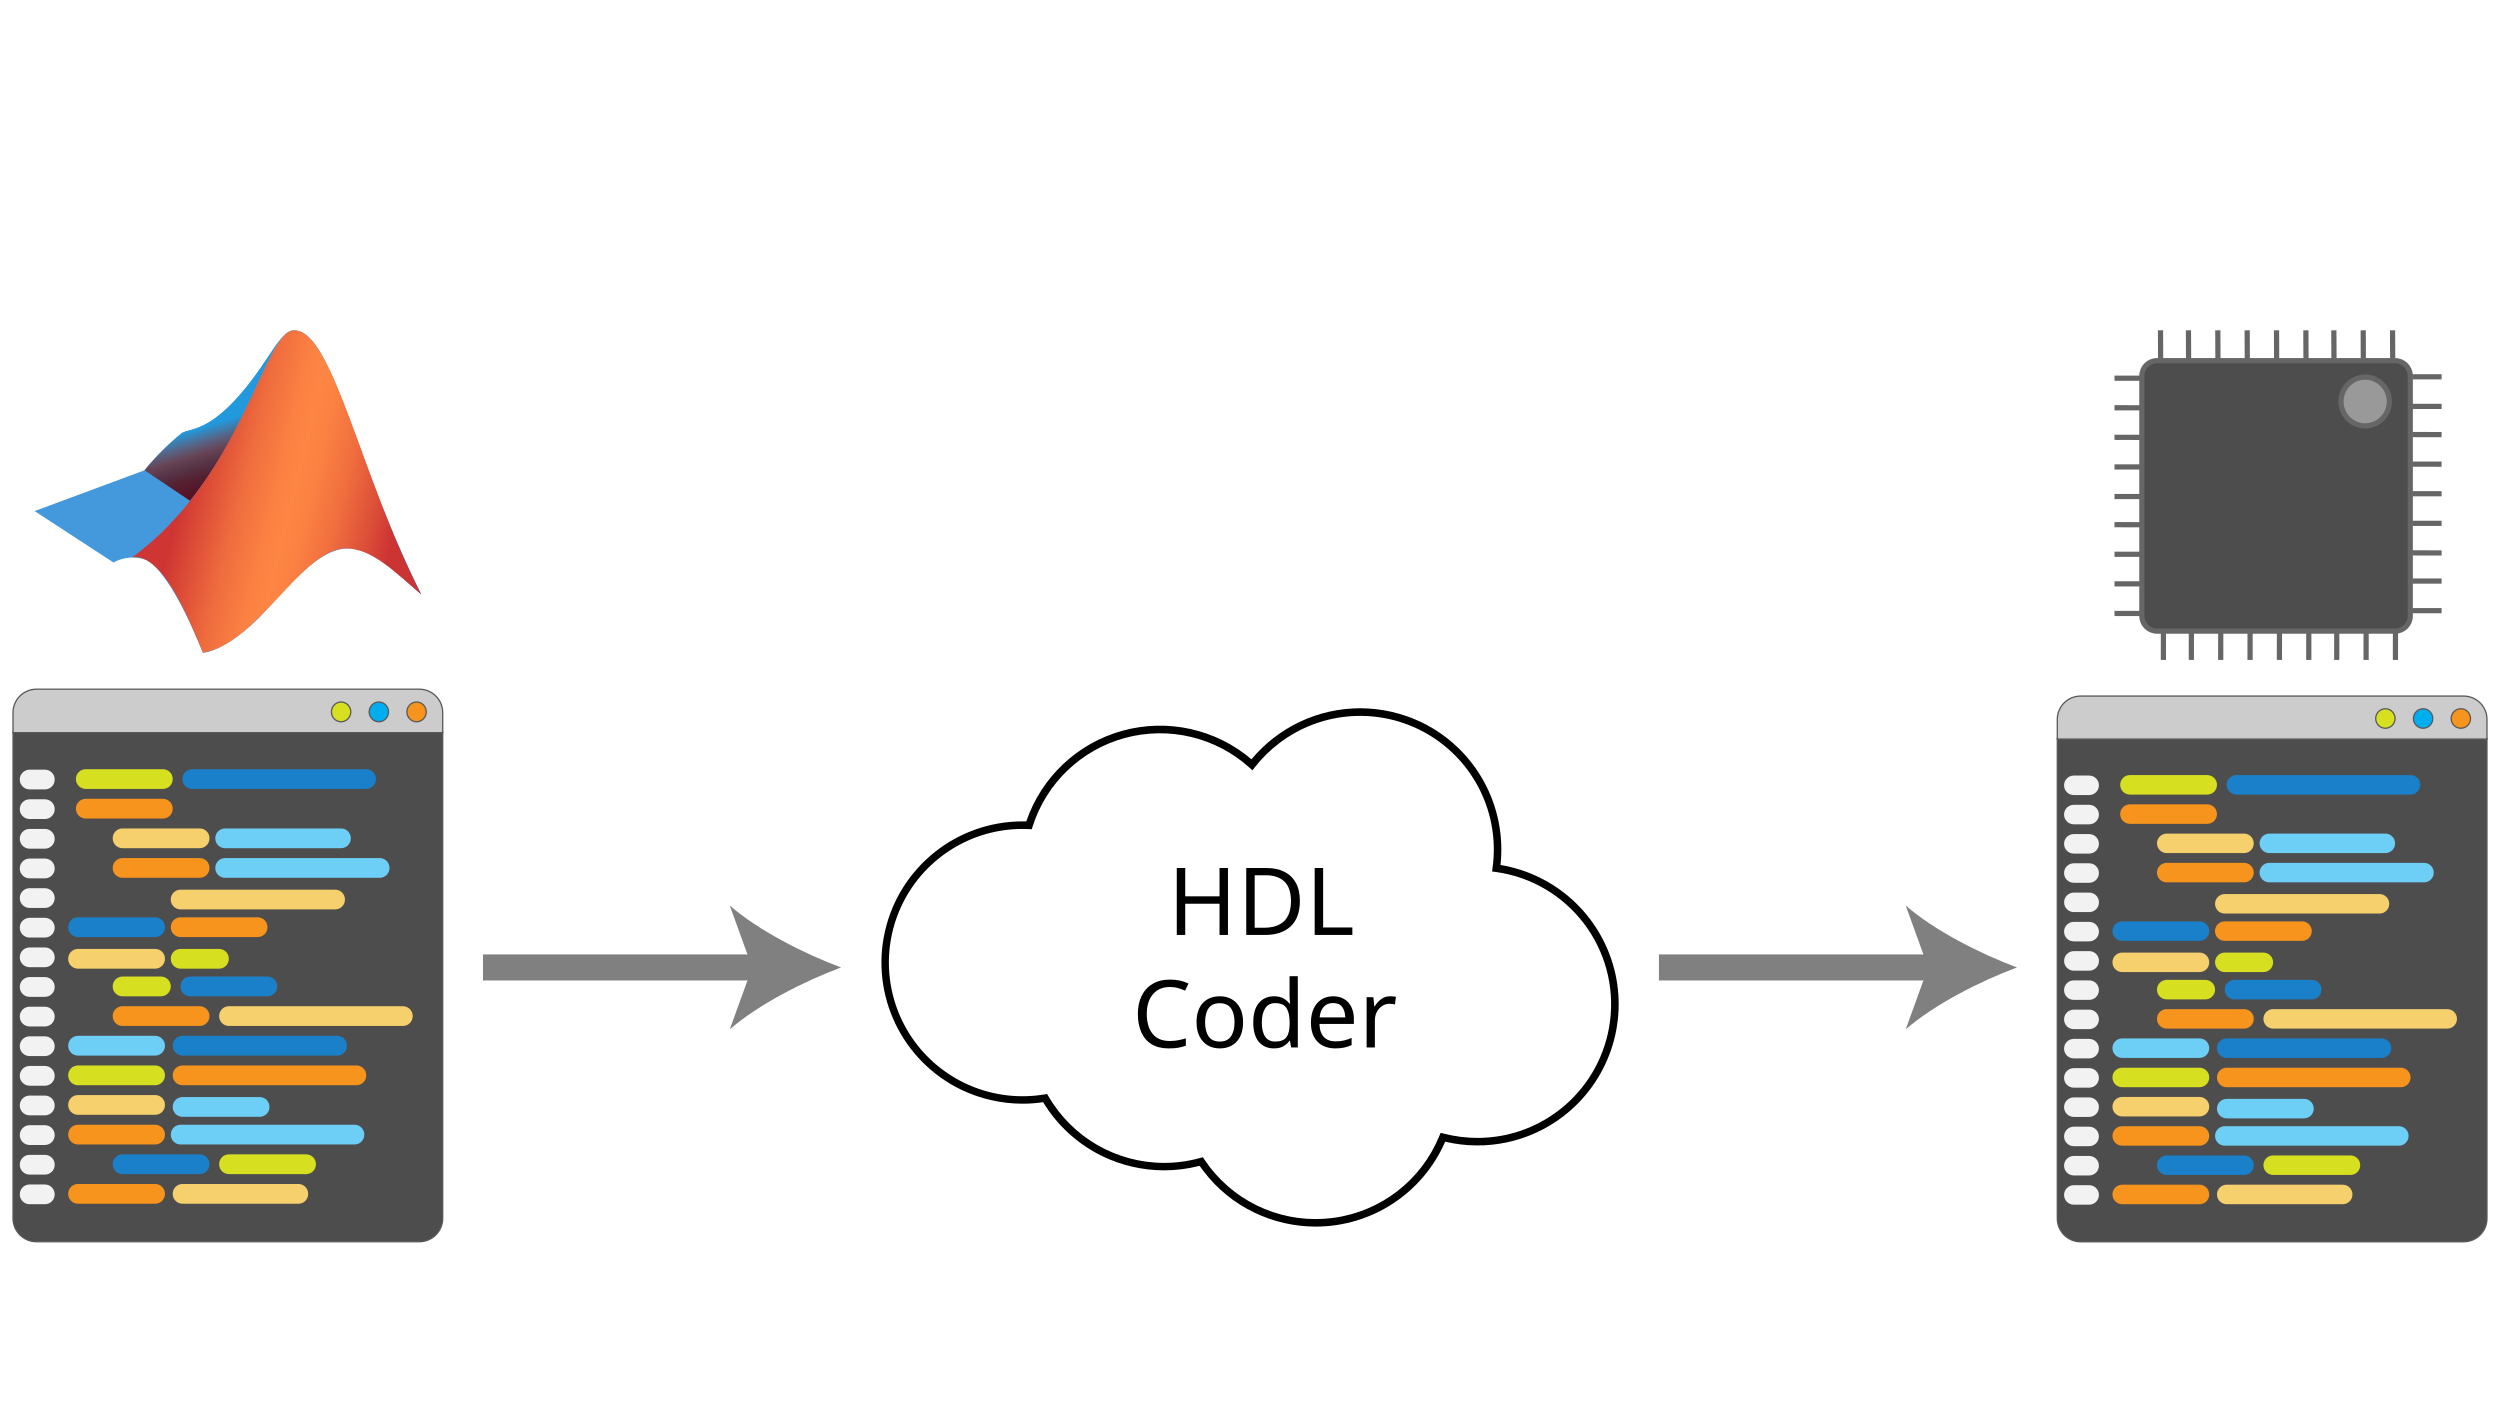
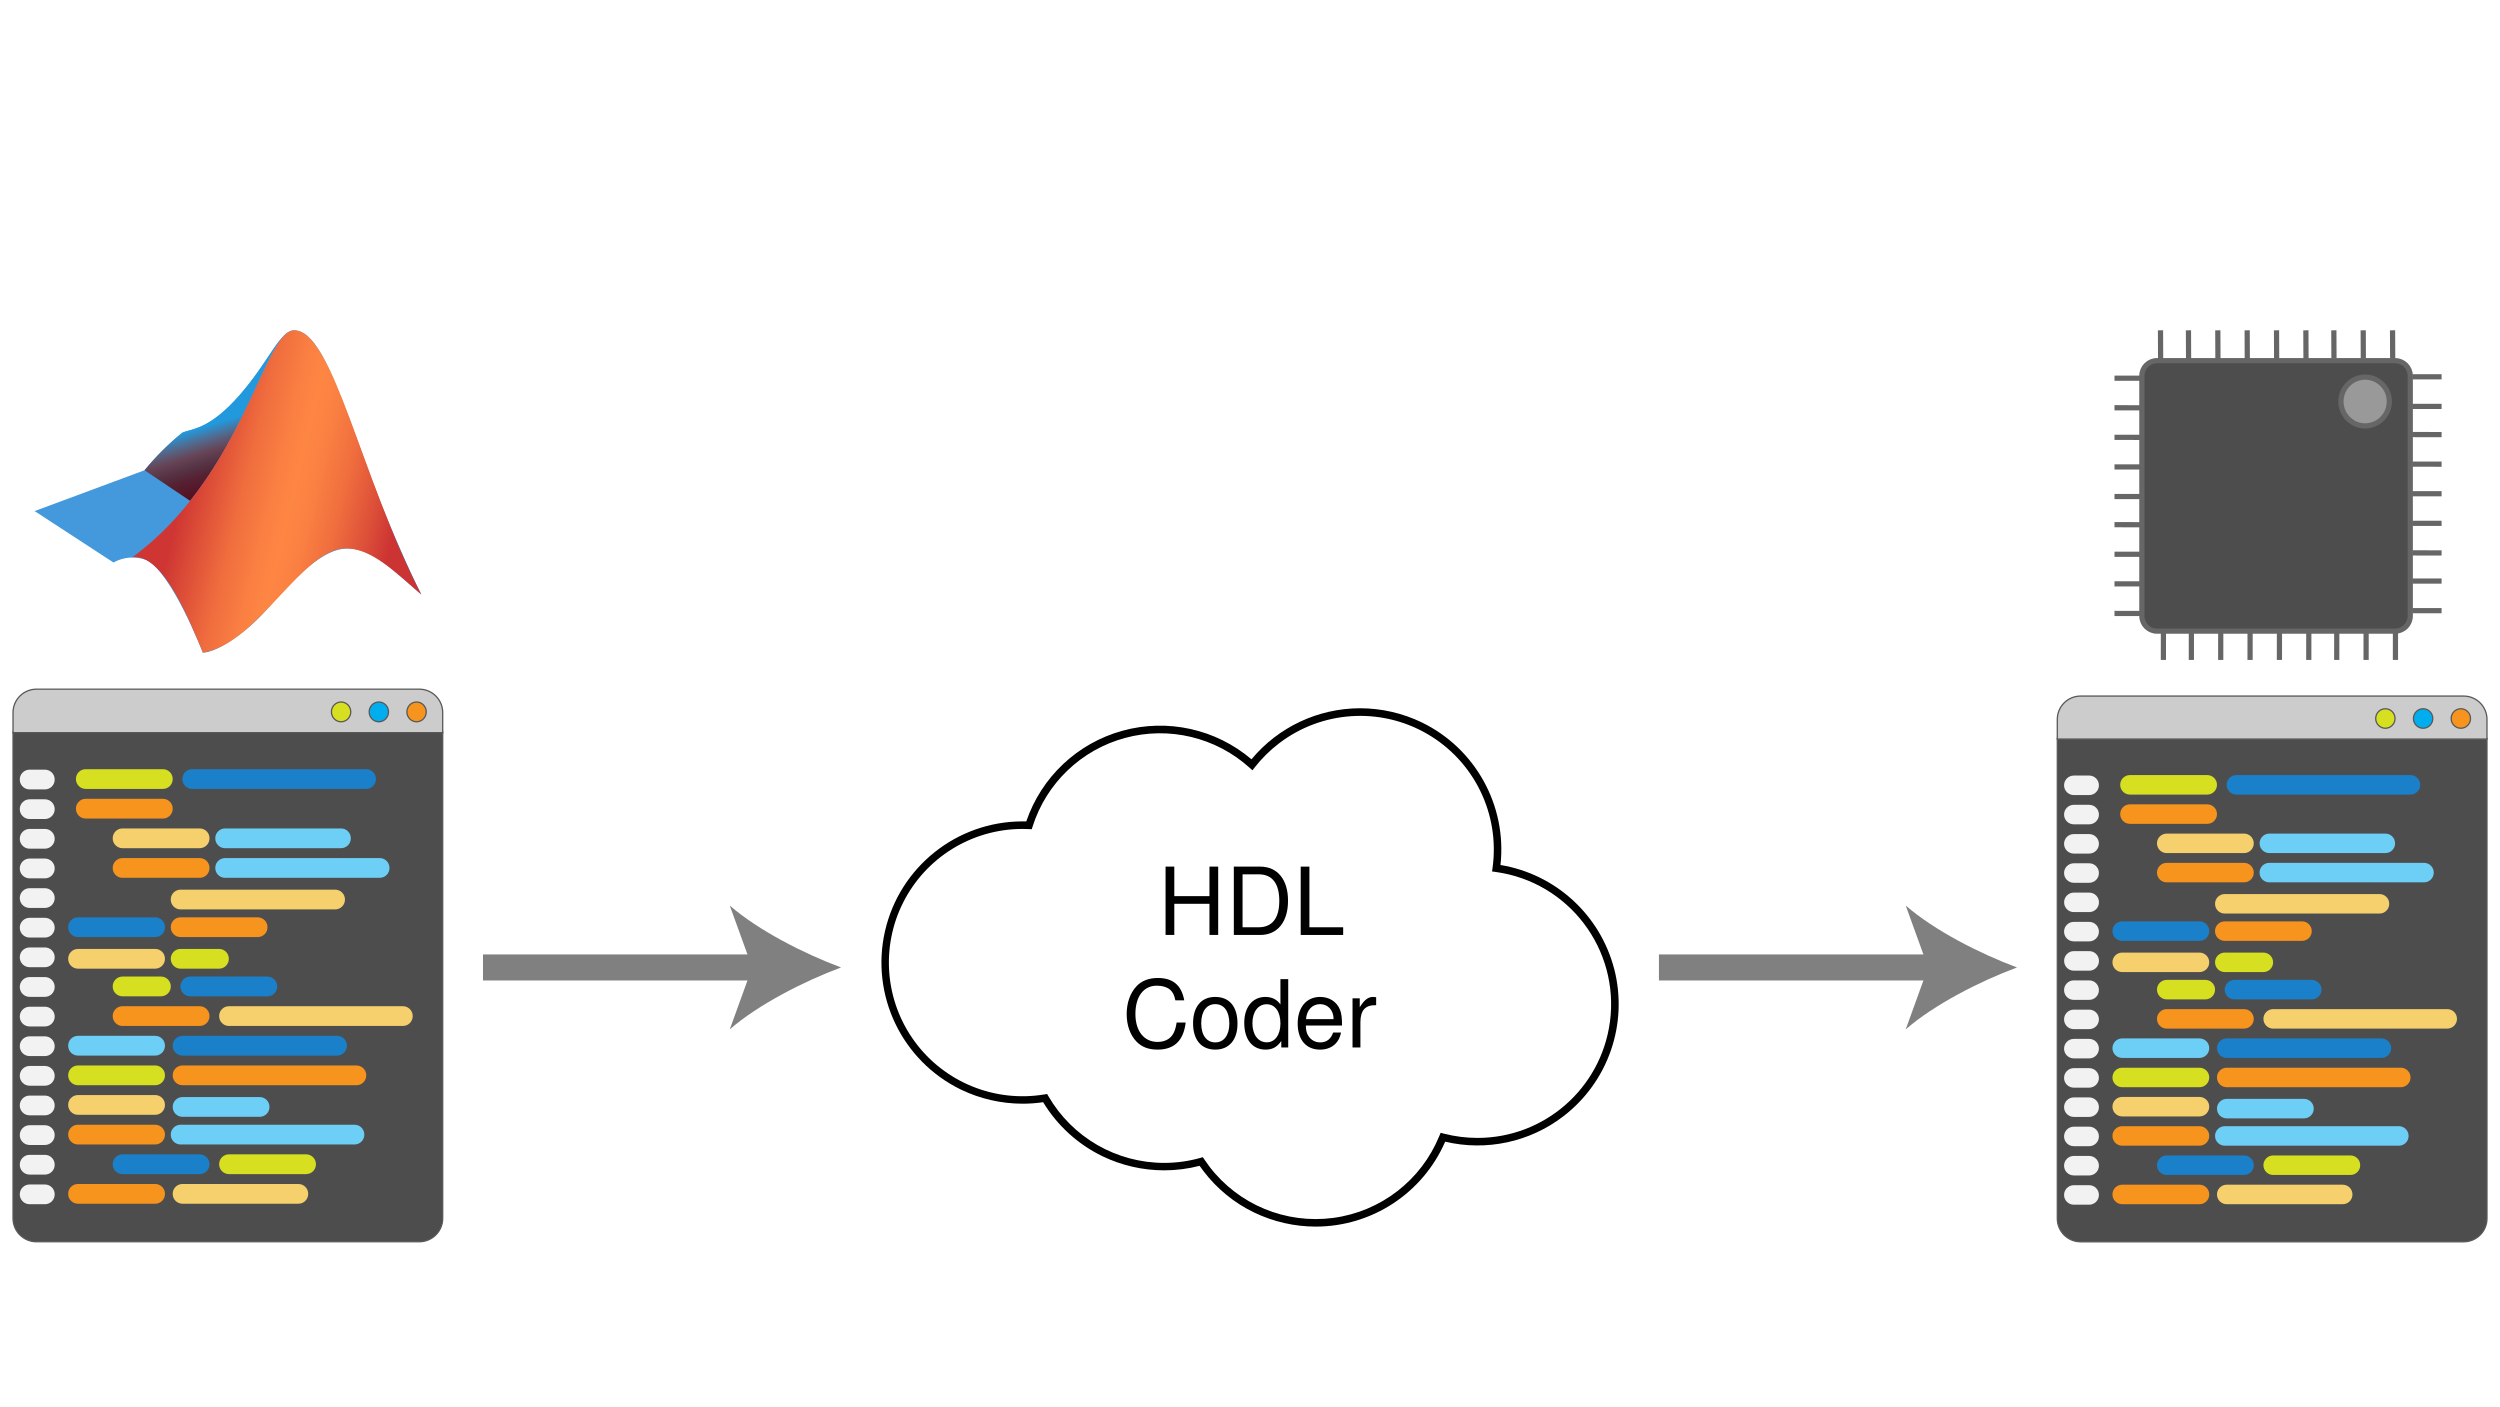
<svg xmlns="http://www.w3.org/2000/svg" id="Layer_1" data-name="Layer 1" viewBox="0 0 1920 1080">
  <defs>
    <linearGradient id="linear-gradient" x1="181.75" y1="1418.93" x2="164.6" y2="1363.55" gradientTransform="translate(0 -1048)" gradientUnits="userSpaceOnUse">
      <stop offset="0" stop-color="#512" />
      <stop offset="0.23" stop-color="#523" />
      <stop offset="0.36" stop-color="#534" />
      <stop offset="0.51" stop-color="#645" />
      <stop offset="0.66" stop-color="#568" />
      <stop offset="0.84" stop-color="#29d" />
    </linearGradient>
    <linearGradient id="linear-gradient-2" x1="318.88" y1="673.32" x2="128.42" y2="720.09" gradientTransform="matrix(1, 0, 0, -1, 0, 1082)" gradientUnits="userSpaceOnUse">
      <stop offset="0.08" stop-color="#c33" />
      <stop offset="0.19" stop-color="#de5239" />
      <stop offset="0.31" stop-color="#f06e3e" />
      <stop offset="0.42" stop-color="#fa8042" />
      <stop offset="0.5" stop-color="#fe8643" />
      <stop offset="0.58" stop-color="#fa7f42" />
      <stop offset="0.7" stop-color="#ef6c3e" />
      <stop offset="0.83" stop-color="#dc4c37" />
      <stop offset="0.92" stop-color="#cf3633" />
    </linearGradient>
  </defs>
  <path d="M10,935.47a18,18,0,0,0,17.84,18.2H322.16A18,18,0,0,0,340,935.47V562.28H10Z" style="fill:#4d4d4d;stroke:#585858;stroke-miterlimit:10" />
  <path d="M322.16,529.29H27.84A18,18,0,0,0,10,547.49v15.17H340V547.49A18,18,0,0,0,322.16,529.29Z" style="fill:#ccc;stroke:#585858;stroke-miterlimit:10" />
  <ellipse cx="261.96" cy="546.73" rx="7.43" ry="7.59" style="fill:#d7df21;stroke:#585858;stroke-miterlimit:10" />
  <ellipse cx="319.93" cy="546.73" rx="7.43" ry="7.59" style="fill:#f7941e;stroke:#585858;stroke-miterlimit:10" />
  <ellipse cx="290.95" cy="546.73" rx="7.43" ry="7.59" style="fill:#00aeef;stroke:#585858;stroke-miterlimit:10" />
  <path d="M22.64,591.1H34.53A7.51,7.51,0,0,1,42,598.69h0a7.51,7.51,0,0,1-7.43,7.58H22.64a7.51,7.51,0,0,1-7.44-7.58h0A7.52,7.52,0,0,1,22.64,591.1Z" style="fill:#f2f2f2" />
  <path d="M22.64,613.86H34.53A7.51,7.51,0,0,1,42,621.44h0A7.51,7.51,0,0,1,34.53,629H22.64a7.52,7.52,0,0,1-7.44-7.59h0A7.51,7.51,0,0,1,22.64,613.86Z" style="fill:#f2f2f2" />
  <path d="M22.64,636.61H34.53A7.51,7.51,0,0,1,42,644.2h0a7.51,7.51,0,0,1-7.43,7.58H22.64a7.51,7.51,0,0,1-7.44-7.58h0A7.52,7.52,0,0,1,22.64,636.61Z" style="fill:#f2f2f2" />
  <path d="M22.64,659.37H34.53A7.51,7.51,0,0,1,42,667h0a7.51,7.51,0,0,1-7.43,7.58H22.64A7.51,7.51,0,0,1,15.2,667h0A7.52,7.52,0,0,1,22.64,659.37Z" style="fill:#f2f2f2" />
  <path d="M22.64,682.13H34.53A7.51,7.51,0,0,1,42,689.71h0a7.51,7.51,0,0,1-7.43,7.59H22.64a7.52,7.52,0,0,1-7.44-7.59h0A7.51,7.51,0,0,1,22.64,682.13Z" style="fill:#f2f2f2" />
  <path d="M22.64,704.88H34.53A7.51,7.51,0,0,1,42,712.47h0a7.51,7.51,0,0,1-7.43,7.58H22.64a7.51,7.51,0,0,1-7.44-7.58h0A7.52,7.52,0,0,1,22.64,704.88Z" style="fill:#f2f2f2" />
  <path d="M22.64,727.64H34.53A7.51,7.51,0,0,1,42,735.22h0a7.51,7.51,0,0,1-7.43,7.59H22.64a7.52,7.52,0,0,1-7.44-7.59h0A7.51,7.51,0,0,1,22.64,727.64Z" style="fill:#f2f2f2" />
  <path d="M22.64,750.39H34.53A7.51,7.51,0,0,1,42,758h0a7.51,7.51,0,0,1-7.43,7.58H22.64A7.51,7.51,0,0,1,15.2,758h0A7.52,7.52,0,0,1,22.64,750.39Z" style="fill:#f2f2f2" />
  <path d="M22.64,773.15H34.53A7.51,7.51,0,0,1,42,780.73h0a7.51,7.51,0,0,1-7.43,7.59H22.64a7.52,7.52,0,0,1-7.44-7.59h0A7.51,7.51,0,0,1,22.64,773.15Z" style="fill:#f2f2f2" />
  <path d="M22.64,795.9H34.53A7.51,7.51,0,0,1,42,803.49h0a7.51,7.51,0,0,1-7.43,7.58H22.64a7.51,7.51,0,0,1-7.44-7.58h0A7.52,7.52,0,0,1,22.64,795.9Z" style="fill:#f2f2f2" />
  <path d="M22.64,818.66H34.53A7.51,7.51,0,0,1,42,826.24h0a7.51,7.51,0,0,1-7.43,7.59H22.64a7.52,7.52,0,0,1-7.44-7.59h0A7.51,7.51,0,0,1,22.64,818.66Z" style="fill:#f2f2f2" />
  <path d="M22.64,841.41H34.53A7.51,7.51,0,0,1,42,849h0a7.51,7.51,0,0,1-7.43,7.58H22.64A7.51,7.51,0,0,1,15.2,849h0A7.52,7.52,0,0,1,22.64,841.41Z" style="fill:#f2f2f2" />
  <path d="M22.64,864.17H34.53A7.51,7.51,0,0,1,42,871.75h0a7.51,7.51,0,0,1-7.43,7.59H22.64a7.52,7.52,0,0,1-7.44-7.59h0A7.51,7.51,0,0,1,22.64,864.17Z" style="fill:#f2f2f2" />
  <path d="M22.64,886.92H34.53A7.51,7.51,0,0,1,42,894.51h0a7.51,7.51,0,0,1-7.43,7.58H22.64a7.51,7.51,0,0,1-7.44-7.58h0A7.52,7.52,0,0,1,22.64,886.92Z" style="fill:#f2f2f2" />
  <path d="M22.64,909.68H34.53A7.51,7.51,0,0,1,42,917.26h0a7.51,7.51,0,0,1-7.43,7.59H22.64a7.52,7.52,0,0,1-7.44-7.59h0A7.51,7.51,0,0,1,22.64,909.68Z" style="fill:#f2f2f2" />
  <path d="M65.74,590.72H125.2a7.52,7.52,0,0,1,7.44,7.59h0a7.51,7.51,0,0,1-7.44,7.58H65.74a7.51,7.51,0,0,1-7.43-7.58h0A7.51,7.51,0,0,1,65.74,590.72Z" style="fill:#d7df21" />
  <path d="M65.74,613.48H125.2a7.52,7.52,0,0,1,7.44,7.59h0a7.51,7.51,0,0,1-7.44,7.58H65.74a7.51,7.51,0,0,1-7.43-7.58h0A7.51,7.51,0,0,1,65.74,613.48Z" style="fill:#f7941e" />
  <path d="M94,636.24h59.46a7.51,7.51,0,0,1,7.43,7.58h0a7.51,7.51,0,0,1-7.43,7.59H94a7.52,7.52,0,0,1-7.44-7.59h0A7.51,7.51,0,0,1,94,636.24Z" style="fill:#f6d06c" />
  <path d="M94,659h59.46a7.51,7.51,0,0,1,7.43,7.59h0a7.51,7.51,0,0,1-7.43,7.58H94a7.51,7.51,0,0,1-7.44-7.58h0A7.52,7.52,0,0,1,94,659Z" style="fill:#f7941e" />
  <path d="M138.58,683.26H257.5a7.51,7.51,0,0,1,7.43,7.59h0a7.51,7.51,0,0,1-7.43,7.58H138.58a7.51,7.51,0,0,1-7.43-7.58h0A7.51,7.51,0,0,1,138.58,683.26Z" style="fill:#f6d06c" />
  <path d="M59.8,704.5h59.46a7.51,7.51,0,0,1,7.43,7.59h0a7.51,7.51,0,0,1-7.43,7.58H59.8a7.51,7.51,0,0,1-7.44-7.58h0A7.52,7.52,0,0,1,59.8,704.5Z" style="fill:#1a80c9" />
  <path d="M59.8,728.77h59.46a7.51,7.51,0,0,1,7.43,7.59h0a7.51,7.51,0,0,1-7.43,7.58H59.8a7.51,7.51,0,0,1-7.44-7.58h0A7.52,7.52,0,0,1,59.8,728.77Z" style="fill:#f6d06c" />
  <path d="M146,750h59.46a7.52,7.52,0,0,1,7.44,7.59h0a7.51,7.51,0,0,1-7.44,7.58H146a7.51,7.51,0,0,1-7.43-7.58h0A7.51,7.51,0,0,1,146,750Z" style="fill:#1a80c9" />
  <path d="M94,772.77h59.46a7.51,7.51,0,0,1,7.43,7.58h0a7.51,7.51,0,0,1-7.43,7.59H94a7.52,7.52,0,0,1-7.44-7.59h0A7.51,7.51,0,0,1,94,772.77Z" style="fill:#f7941e" />
  <path d="M59.8,795.52h59.46a7.51,7.51,0,0,1,7.43,7.59h0a7.51,7.51,0,0,1-7.43,7.58H59.8a7.51,7.51,0,0,1-7.44-7.58h0A7.52,7.52,0,0,1,59.8,795.52Z" style="fill:#6dcff6" />
  <path d="M59.8,818.28h59.46a7.51,7.51,0,0,1,7.43,7.58h0a7.51,7.51,0,0,1-7.43,7.59H59.8a7.52,7.52,0,0,1-7.44-7.59h0A7.51,7.51,0,0,1,59.8,818.28Z" style="fill:#d7df21" />
  <path d="M59.8,841h59.46a7.51,7.51,0,0,1,7.43,7.59h0a7.51,7.51,0,0,1-7.43,7.58H59.8a7.51,7.51,0,0,1-7.44-7.58h0A7.52,7.52,0,0,1,59.8,841Z" style="fill:#f6d06c" />
  <path d="M59.8,863.79h59.46a7.51,7.51,0,0,1,7.43,7.58h0a7.51,7.51,0,0,1-7.43,7.59H59.8a7.52,7.52,0,0,1-7.44-7.59h0A7.51,7.51,0,0,1,59.8,863.79Z" style="fill:#f7941e" />
  <path d="M94,886.54h59.46a7.51,7.51,0,0,1,7.43,7.59h0a7.51,7.51,0,0,1-7.43,7.58H94a7.51,7.51,0,0,1-7.44-7.58h0A7.52,7.52,0,0,1,94,886.54Z" style="fill:#1a80c9" />
  <path d="M59.8,909.3h59.46a7.51,7.51,0,0,1,7.43,7.58h0a7.51,7.51,0,0,1-7.43,7.59H59.8a7.52,7.52,0,0,1-7.44-7.59h0A7.51,7.51,0,0,1,59.8,909.3Z" style="fill:#f7941e" />
  <path d="M147.5,590.72H281.28a7.52,7.52,0,0,1,7.44,7.59h0a7.51,7.51,0,0,1-7.44,7.58H147.5a7.51,7.51,0,0,1-7.43-7.58h0A7.51,7.51,0,0,1,147.5,590.72Z" style="fill:#1a80c9" />
  <path d="M175.74,772.77H309.53a7.51,7.51,0,0,1,7.43,7.58h0a7.51,7.51,0,0,1-7.43,7.59H175.74a7.51,7.51,0,0,1-7.43-7.59h0A7.51,7.51,0,0,1,175.74,772.77Z" style="fill:#f6d06c" />
  <path d="M140.07,818.28H273.85a7.5,7.5,0,0,1,7.43,7.58h0a7.51,7.51,0,0,1-7.43,7.59H140.07a7.51,7.51,0,0,1-7.43-7.59h0A7.5,7.5,0,0,1,140.07,818.28Z" style="fill:#f7941e" />
  <path d="M140.07,909.3h89.19a7.51,7.51,0,0,1,7.43,7.58h0a7.51,7.51,0,0,1-7.43,7.59H140.07a7.51,7.51,0,0,1-7.43-7.59h0A7.51,7.51,0,0,1,140.07,909.3Z" style="fill:#f6d06c" />
  <path d="M94,750h29.73a7.51,7.51,0,0,1,7.43,7.59h0a7.51,7.51,0,0,1-7.43,7.58H94a7.51,7.51,0,0,1-7.44-7.58h0A7.52,7.52,0,0,1,94,750Z" style="fill:#d7df21" />
  <path d="M140.07,842.55h59.46a7.51,7.51,0,0,1,7.43,7.59h0a7.51,7.51,0,0,1-7.43,7.58H140.07a7.51,7.51,0,0,1-7.43-7.58h0A7.51,7.51,0,0,1,140.07,842.55Z" style="fill:#6dcff6" />
  <path d="M138.58,704.5H198a7.51,7.51,0,0,1,7.43,7.59h0a7.5,7.5,0,0,1-7.43,7.58H138.58a7.51,7.51,0,0,1-7.43-7.58h0A7.51,7.51,0,0,1,138.58,704.5Z" style="fill:#f7941e" />
  <path d="M172.77,659H291.69a7.51,7.51,0,0,1,7.43,7.59h0a7.51,7.51,0,0,1-7.43,7.58H172.77a7.51,7.51,0,0,1-7.43-7.58h0A7.51,7.51,0,0,1,172.77,659Z" style="fill:#6dcff6" />
  <path d="M172.77,636.24H262a7.51,7.51,0,0,1,7.43,7.58h0a7.51,7.51,0,0,1-7.43,7.59H172.77a7.51,7.51,0,0,1-7.43-7.59h0A7.51,7.51,0,0,1,172.77,636.24Z" style="fill:#6dcff6" />
  <path d="M138.58,728.77h29.73a7.51,7.51,0,0,1,7.43,7.59h0a7.5,7.5,0,0,1-7.43,7.58H138.58a7.51,7.51,0,0,1-7.43-7.58h0A7.51,7.51,0,0,1,138.58,728.77Z" style="fill:#d7df21" />
  <path d="M140.07,795.52H259a7.51,7.51,0,0,1,7.43,7.59h0a7.51,7.51,0,0,1-7.43,7.58H140.07a7.5,7.5,0,0,1-7.43-7.58h0A7.51,7.51,0,0,1,140.07,795.52Z" style="fill:#1a80c9" />
  <path d="M138.58,863.79H272.36a7.51,7.51,0,0,1,7.44,7.58h0a7.52,7.52,0,0,1-7.44,7.59H138.58a7.51,7.51,0,0,1-7.43-7.59h0A7.51,7.51,0,0,1,138.58,863.79Z" style="fill:#6dcff6" />
  <path d="M175.74,886.54H235.2a7.52,7.52,0,0,1,7.44,7.59h0a7.51,7.51,0,0,1-7.44,7.58H175.74a7.51,7.51,0,0,1-7.43-7.58h0A7.51,7.51,0,0,1,175.74,886.54Z" style="fill:#d7df21" />
  <path d="M26.47,392.54,111,361.16a209.69,209.69,0,0,1,28.86-28.75c7-3.41,20.16-1.56,44.24-29,23.35-26.8,30.77-49.7,41.7-49.7,17.29,0,30,34.3,49.33,86.25a1072.43,1072.43,0,0,0,48.38,116.64c-20.15-17.25-37.34-35.86-57-35.37-18.25.39-38.51,20.27-60.69,45.8-17.61,20.46-41,34.5-50.07,34.2,0,0-23.56-61.19-43.29-71.13A30.16,30.16,0,0,0,87.15,432L26.47,392.44Z" style="fill:#49d" />
  <path d="M215.32,260.69c-7.11,8.77-15.71,24.85-31.2,42.68C160,330.85,147,329,139.88,332.41A199.6,199.6,0,0,0,111,361.16l35,23.48c29.7-37.22,45.62-77.57,58-103.68A128.52,128.52,0,0,1,215.32,260.69Z" style="fill:url(#linear-gradient)" />
  <path d="M225.93,253.67C202.8,253.67,187,365.54,101.58,428c24-3.61,44.77,51.06,54.32,73.18,42.44-6.62,76.39-81.17,110.66-80,19.63.68,36.82,18.12,57,35.37C277.49,367.69,256,253.67,225.93,253.67Z" style="fill:url(#linear-gradient-2)" />
  <path d="M1239.69,744.13a108.57,108.57,0,0,0-87.32-79.82,108.51,108.51,0,0,0-60.51-109.54,109.43,109.43,0,0,0-47.34-10.83,108.63,108.63,0,0,0-83.39,39.2A108.46,108.46,0,0,0,788.2,630.82c-1,0-2,0-3,0a108.45,108.45,0,0,0-47.18,206,109.42,109.42,0,0,0,47.34,10.82,108.15,108.15,0,0,0,15.77-1.15A108.78,108.78,0,0,0,846.72,888a109.42,109.42,0,0,0,47.34,10.82h0a108.63,108.63,0,0,0,27.24-3.47c1,1.41,2,2.79,3,4.09a107.16,107.16,0,0,0,38.88,31.76,109.43,109.43,0,0,0,47.34,10.83,108.49,108.49,0,0,0,99.38-65.22,108.12,108.12,0,0,0,90.65-19.41,108.56,108.56,0,0,0,39.16-113.3Zm-3.28,40.73a102.64,102.64,0,0,1-101.65,89.06,103.55,103.55,0,0,1-25.87-3.29l-2.46-.64-1,2.35A102.63,102.63,0,0,1,928.89,896c-1.33-1.73-2.65-3.59-3.94-5.52l-1.17-1.76-2,.57a102.22,102.22,0,0,1-27.69,3.81h0a102.78,102.78,0,0,1-88.89-51.18l-1-1.73-2,.32a102.64,102.64,0,1,1-16.94-203.88c1.63,0,3.28,0,4.9.11l2.23.11.67-2.13a102.65,102.65,0,0,1,166.5-45.21l2.31,2.08,1.92-2.44a102.8,102.8,0,0,1,18.5-18.25,102.62,102.62,0,0,1,164,95.5l-.39,2.88,2.87.39a102.64,102.64,0,0,1,87.66,115.24Z" />
-   <text transform="translate(896.78 718.05)" style="font-size:72px;font-family:SourceSansPro-Regular, Source Sans Pro">HDL<tspan x="-27.29" y="86.4">Coder</tspan>
+   <text transform="translate(889.19 718.05)" style="font-size:72px;font-family:Helvetica">HD<tspan x="103.99" y="0" style="letter-spacing:-0.037em">L</tspan>
+     <tspan x="-27.35" y="86.4">Coder</tspan>
  </text>
  <path d="M1580,935.7a17.91,17.91,0,0,0,17.84,18h294.32a17.91,17.91,0,0,0,17.84-18V567.17H1580Z" style="fill:#4d4d4d;stroke:#585858;stroke-miterlimit:10" />
  <path d="M1892.16,534.58H1597.84a17.91,17.91,0,0,0-17.84,18v15h330v-15A17.91,17.91,0,0,0,1892.16,534.58Z" style="fill:#ccc;stroke:#585858;stroke-miterlimit:10" />
  <ellipse cx="1831.96" cy="551.81" rx="7.43" ry="7.49" style="fill:#d7df21;stroke:#585858;stroke-miterlimit:10" />
  <ellipse cx="1889.93" cy="551.81" rx="7.43" ry="7.49" style="fill:#f7941e;stroke:#585858;stroke-miterlimit:10" />
  <ellipse cx="1860.95" cy="551.81" rx="7.43" ry="7.49" style="fill:#00aeef;stroke:#585858;stroke-miterlimit:10" />
  <path d="M1592.64,595.63h11.89a7.46,7.46,0,0,1,7.43,7.49h0a7.46,7.46,0,0,1-7.43,7.49h-11.89a7.46,7.46,0,0,1-7.44-7.49h0A7.46,7.46,0,0,1,1592.64,595.63Z" style="fill:#f2f2f2" />
  <path d="M1592.64,618.1h11.89a7.47,7.47,0,0,1,7.43,7.49h0a7.46,7.46,0,0,1-7.43,7.49h-11.89a7.46,7.46,0,0,1-7.44-7.49h0A7.47,7.47,0,0,1,1592.64,618.1Z" style="fill:#f2f2f2" />
  <path d="M1592.64,640.57h11.89a7.47,7.47,0,0,1,7.43,7.49h0a7.46,7.46,0,0,1-7.43,7.49h-11.89a7.46,7.46,0,0,1-7.44-7.49h0A7.47,7.47,0,0,1,1592.64,640.57Z" style="fill:#f2f2f2" />
  <path d="M1592.64,663h11.89a7.47,7.47,0,0,1,7.43,7.49h0a7.46,7.46,0,0,1-7.43,7.49h-11.89a7.46,7.46,0,0,1-7.44-7.49h0A7.47,7.47,0,0,1,1592.64,663Z" style="fill:#f2f2f2" />
  <path d="M1592.64,685.52h11.89A7.46,7.46,0,0,1,1612,693h0a7.47,7.47,0,0,1-7.43,7.49h-11.89a7.47,7.47,0,0,1-7.44-7.49h0A7.46,7.46,0,0,1,1592.64,685.52Z" style="fill:#f2f2f2" />
  <path d="M1592.64,708h11.89a7.46,7.46,0,0,1,7.43,7.49h0a7.47,7.47,0,0,1-7.43,7.49h-11.89a7.47,7.47,0,0,1-7.44-7.49h0A7.46,7.46,0,0,1,1592.64,708Z" style="fill:#f2f2f2" />
  <path d="M1592.64,730.46h11.89A7.46,7.46,0,0,1,1612,738h0a7.46,7.46,0,0,1-7.43,7.49h-11.89a7.46,7.46,0,0,1-7.44-7.49h0A7.46,7.46,0,0,1,1592.64,730.46Z" style="fill:#f2f2f2" />
  <path d="M1592.64,752.93h11.89a7.46,7.46,0,0,1,7.43,7.49h0a7.46,7.46,0,0,1-7.43,7.49h-11.89a7.46,7.46,0,0,1-7.44-7.49h0A7.46,7.46,0,0,1,1592.64,752.93Z" style="fill:#f2f2f2" />
  <path d="M1592.64,775.4h11.89a7.46,7.46,0,0,1,7.43,7.49h0a7.46,7.46,0,0,1-7.43,7.49h-11.89a7.46,7.46,0,0,1-7.44-7.49h0A7.46,7.46,0,0,1,1592.64,775.4Z" style="fill:#f2f2f2" />
  <path d="M1592.64,797.87h11.89a7.47,7.47,0,0,1,7.43,7.49h0a7.46,7.46,0,0,1-7.43,7.49h-11.89a7.46,7.46,0,0,1-7.44-7.49h0A7.47,7.47,0,0,1,1592.64,797.87Z" style="fill:#f2f2f2" />
  <path d="M1592.64,820.34h11.89a7.47,7.47,0,0,1,7.43,7.49h0a7.46,7.46,0,0,1-7.43,7.49h-11.89a7.46,7.46,0,0,1-7.44-7.49h0A7.47,7.47,0,0,1,1592.64,820.34Z" style="fill:#f2f2f2" />
  <path d="M1592.64,842.81h11.89a7.47,7.47,0,0,1,7.43,7.49h0a7.46,7.46,0,0,1-7.43,7.49h-11.89a7.46,7.46,0,0,1-7.44-7.49h0A7.47,7.47,0,0,1,1592.64,842.81Z" style="fill:#f2f2f2" />
  <path d="M1592.64,865.29h11.89a7.46,7.46,0,0,1,7.43,7.49h0a7.47,7.47,0,0,1-7.43,7.49h-11.89a7.47,7.47,0,0,1-7.44-7.49h0A7.46,7.46,0,0,1,1592.64,865.29Z" style="fill:#f2f2f2" />
  <path d="M1592.64,887.76h11.89a7.46,7.46,0,0,1,7.43,7.49h0a7.47,7.47,0,0,1-7.43,7.49h-11.89a7.47,7.47,0,0,1-7.44-7.49h0A7.46,7.46,0,0,1,1592.64,887.76Z" style="fill:#f2f2f2" />
  <path d="M1592.64,910.23h11.89a7.46,7.46,0,0,1,7.43,7.49h0a7.47,7.47,0,0,1-7.43,7.49h-11.89a7.47,7.47,0,0,1-7.44-7.49h0A7.46,7.46,0,0,1,1592.64,910.23Z" style="fill:#f2f2f2" />
  <path d="M1635.74,595.26h59.46a7.46,7.46,0,0,1,7.44,7.49h0a7.47,7.47,0,0,1-7.44,7.49h-59.46a7.47,7.47,0,0,1-7.43-7.49h0A7.46,7.46,0,0,1,1635.74,595.26Z" style="fill:#d7df21" />
  <path d="M1635.74,617.73h59.46a7.46,7.46,0,0,1,7.44,7.49h0a7.47,7.47,0,0,1-7.44,7.49h-59.46a7.47,7.47,0,0,1-7.43-7.49h0A7.46,7.46,0,0,1,1635.74,617.73Z" style="fill:#f7941e" />
  <path d="M1664,640.2h59.46a7.46,7.46,0,0,1,7.43,7.49h0a7.46,7.46,0,0,1-7.43,7.49H1664a7.46,7.46,0,0,1-7.44-7.49h0A7.46,7.46,0,0,1,1664,640.2Z" style="fill:#f6d06c" />
  <path d="M1664,662.67h59.46a7.46,7.46,0,0,1,7.43,7.49h0a7.46,7.46,0,0,1-7.43,7.49H1664a7.46,7.46,0,0,1-7.44-7.49h0A7.46,7.46,0,0,1,1664,662.67Z" style="fill:#f7941e" />
  <path d="M1708.58,686.64H1827.5a7.46,7.46,0,0,1,7.43,7.49h0a7.46,7.46,0,0,1-7.43,7.49H1708.58a7.46,7.46,0,0,1-7.43-7.49h0A7.46,7.46,0,0,1,1708.58,686.64Z" style="fill:#f6d06c" />
  <path d="M1629.8,707.61h59.46a7.47,7.47,0,0,1,7.43,7.49h0a7.46,7.46,0,0,1-7.43,7.49H1629.8a7.46,7.46,0,0,1-7.44-7.49h0A7.47,7.47,0,0,1,1629.8,707.61Z" style="fill:#1a80c9" />
  <path d="M1629.8,731.58h59.46a7.46,7.46,0,0,1,7.43,7.49h0a7.46,7.46,0,0,1-7.43,7.49H1629.8a7.46,7.46,0,0,1-7.44-7.49h0A7.46,7.46,0,0,1,1629.8,731.58Z" style="fill:#f6d06c" />
  <path d="M1716,752.55h59.46a7.47,7.47,0,0,1,7.44,7.49h0a7.47,7.47,0,0,1-7.44,7.5H1716a7.47,7.47,0,0,1-7.43-7.5h0A7.47,7.47,0,0,1,1716,752.55Z" style="fill:#1a80c9" />
  <path d="M1664,775h59.46a7.46,7.46,0,0,1,7.43,7.49h0a7.47,7.47,0,0,1-7.43,7.49H1664a7.47,7.47,0,0,1-7.44-7.49h0A7.46,7.46,0,0,1,1664,775Z" style="fill:#f7941e" />
  <path d="M1629.8,797.5h59.46a7.46,7.46,0,0,1,7.43,7.49h0a7.47,7.47,0,0,1-7.43,7.49H1629.8a7.47,7.47,0,0,1-7.44-7.49h0A7.46,7.46,0,0,1,1629.8,797.5Z" style="fill:#6dcff6" />
  <path d="M1629.8,820h59.46a7.46,7.46,0,0,1,7.43,7.49h0a7.46,7.46,0,0,1-7.43,7.49H1629.8a7.46,7.46,0,0,1-7.44-7.49h0A7.46,7.46,0,0,1,1629.8,820Z" style="fill:#d7df21" />
  <path d="M1629.8,842.44h59.46a7.46,7.46,0,0,1,7.43,7.49h0a7.46,7.46,0,0,1-7.43,7.49H1629.8a7.46,7.46,0,0,1-7.44-7.49h0A7.46,7.46,0,0,1,1629.8,842.44Z" style="fill:#f6d06c" />
  <path d="M1629.8,864.91h59.46a7.46,7.46,0,0,1,7.43,7.49h0a7.46,7.46,0,0,1-7.43,7.49H1629.8a7.46,7.46,0,0,1-7.44-7.49h0A7.46,7.46,0,0,1,1629.8,864.91Z" style="fill:#f7941e" />
  <path d="M1664,887.38h59.46a7.47,7.47,0,0,1,7.43,7.49h0a7.46,7.46,0,0,1-7.43,7.49H1664a7.46,7.46,0,0,1-7.44-7.49h0A7.47,7.47,0,0,1,1664,887.38Z" style="fill:#1a80c9" />
  <path d="M1629.8,909.85h59.46a7.47,7.47,0,0,1,7.43,7.49h0a7.46,7.46,0,0,1-7.43,7.49H1629.8a7.46,7.46,0,0,1-7.44-7.49h0A7.47,7.47,0,0,1,1629.8,909.85Z" style="fill:#f7941e" />
  <path d="M1717.5,595.26h133.78a7.46,7.46,0,0,1,7.44,7.49h0a7.47,7.47,0,0,1-7.44,7.49H1717.5a7.47,7.47,0,0,1-7.43-7.49h0A7.46,7.46,0,0,1,1717.5,595.26Z" style="fill:#1a80c9" />
  <path d="M1745.74,775h133.79a7.46,7.46,0,0,1,7.43,7.49h0a7.47,7.47,0,0,1-7.43,7.49H1745.74a7.47,7.47,0,0,1-7.43-7.49h0A7.46,7.46,0,0,1,1745.74,775Z" style="fill:#f6d06c" />
  <path d="M1710.07,820h133.78a7.45,7.45,0,0,1,7.43,7.49h0a7.45,7.45,0,0,1-7.43,7.49H1710.07a7.45,7.45,0,0,1-7.43-7.49h0A7.45,7.45,0,0,1,1710.07,820Z" style="fill:#f7941e" />
  <path d="M1710.07,909.85h89.19a7.47,7.47,0,0,1,7.43,7.49h0a7.46,7.46,0,0,1-7.43,7.49h-89.19a7.45,7.45,0,0,1-7.43-7.49h0A7.46,7.46,0,0,1,1710.07,909.85Z" style="fill:#f6d06c" />
  <path d="M1664,752.55h29.73a7.47,7.47,0,0,1,7.43,7.49h0a7.47,7.47,0,0,1-7.43,7.5H1664a7.47,7.47,0,0,1-7.44-7.5h0A7.47,7.47,0,0,1,1664,752.55Z" style="fill:#d7df21" />
  <path d="M1710.07,843.94h59.46a7.46,7.46,0,0,1,7.43,7.49h0a7.47,7.47,0,0,1-7.43,7.49h-59.46a7.46,7.46,0,0,1-7.43-7.49h0A7.45,7.45,0,0,1,1710.07,843.94Z" style="fill:#6dcff6" />
  <path d="M1708.58,707.61H1768a7.46,7.46,0,0,1,7.43,7.49h0a7.45,7.45,0,0,1-7.43,7.49h-59.46a7.46,7.46,0,0,1-7.43-7.49h0A7.47,7.47,0,0,1,1708.58,707.61Z" style="fill:#f7941e" />
  <path d="M1742.77,662.67h118.92a7.46,7.46,0,0,1,7.43,7.49h0a7.46,7.46,0,0,1-7.43,7.49H1742.77a7.46,7.46,0,0,1-7.43-7.49h0A7.46,7.46,0,0,1,1742.77,662.67Z" style="fill:#6dcff6" />
  <path d="M1742.77,640.2H1832a7.46,7.46,0,0,1,7.43,7.49h0a7.46,7.46,0,0,1-7.43,7.49h-89.19a7.46,7.46,0,0,1-7.43-7.49h0A7.46,7.46,0,0,1,1742.77,640.2Z" style="fill:#6dcff6" />
  <path d="M1708.58,731.58h29.73a7.45,7.45,0,0,1,7.43,7.49h0a7.45,7.45,0,0,1-7.43,7.49h-29.73a7.46,7.46,0,0,1-7.43-7.49h0A7.46,7.46,0,0,1,1708.58,731.58Z" style="fill:#d7df21" />
  <path d="M1710.07,797.5H1829a7.46,7.46,0,0,1,7.43,7.49h0a7.47,7.47,0,0,1-7.43,7.49H1710.07a7.46,7.46,0,0,1-7.43-7.49h0A7.45,7.45,0,0,1,1710.07,797.5Z" style="fill:#1a80c9" />
  <path d="M1708.58,864.91h133.78a7.46,7.46,0,0,1,7.44,7.49h0a7.46,7.46,0,0,1-7.44,7.49H1708.58a7.46,7.46,0,0,1-7.43-7.49h0A7.46,7.46,0,0,1,1708.58,864.91Z" style="fill:#6dcff6" />
  <path d="M1745.74,887.38h59.46a7.47,7.47,0,0,1,7.44,7.49h0a7.46,7.46,0,0,1-7.44,7.49h-59.46a7.46,7.46,0,0,1-7.43-7.49h0A7.47,7.47,0,0,1,1745.74,887.38Z" style="fill:#d7df21" />
  <g id="IC_outline" data-name="IC outline">
    <rect x="1644.95" y="276.99" width="206.13" height="207.73" rx="11.64" style="fill:#4d4d4d;stroke:#666;stroke-miterlimit:10;stroke-width:4px" />
    <line x1="1646.48" y1="290.46" x2="1623.93" y2="290.44" style="fill:#4d4d4d;stroke:#666;stroke-miterlimit:10;stroke-width:4px" />
    <line x1="1646.48" y1="471.14" x2="1623.93" y2="471.12" style="fill:#4d4d4d;stroke:#666;stroke-miterlimit:10;stroke-width:4px" />
    <line x1="1646.48" y1="448.42" x2="1623.93" y2="448.4" style="fill:#4d4d4d;stroke:#666;stroke-miterlimit:10;stroke-width:4px" />
    <line x1="1646.48" y1="425.7" x2="1623.93" y2="425.68" style="fill:#4d4d4d;stroke:#666;stroke-miterlimit:10;stroke-width:4px" />
    <line x1="1646.48" y1="402.98" x2="1623.93" y2="402.96" style="fill:#4d4d4d;stroke:#666;stroke-miterlimit:10;stroke-width:4px" />
    <line x1="1646.48" y1="381.34" x2="1623.93" y2="381.32" style="fill:#4d4d4d;stroke:#666;stroke-miterlimit:10;stroke-width:4px" />
    <line x1="1646.48" y1="358.62" x2="1623.93" y2="358.6" style="fill:#4d4d4d;stroke:#666;stroke-miterlimit:10;stroke-width:4px" />
    <line x1="1646.48" y1="335.9" x2="1623.93" y2="335.88" style="fill:#4d4d4d;stroke:#666;stroke-miterlimit:10;stroke-width:4px" />
    <line x1="1646.48" y1="313.18" x2="1623.93" y2="313.16" style="fill:#4d4d4d;stroke:#666;stroke-miterlimit:10;stroke-width:4px" />
    <line x1="1837.58" y1="275.31" x2="1837.48" y2="253.67" style="fill:#4d4d4d;stroke:#666;stroke-miterlimit:10;stroke-width:4px" />
    <line x1="1659.36" y1="276.39" x2="1659.27" y2="253.67" style="fill:#4d4d4d;stroke:#666;stroke-miterlimit:10;stroke-width:4px" />
    <line x1="1680.83" y1="276.39" x2="1680.74" y2="253.67" style="fill:#4d4d4d;stroke:#666;stroke-miterlimit:10;stroke-width:4px" />
    <line x1="1703.38" y1="276.39" x2="1703.28" y2="253.67" style="fill:#4d4d4d;stroke:#666;stroke-miterlimit:10;stroke-width:4px" />
    <line x1="1725.92" y1="276.39" x2="1725.83" y2="253.67" style="fill:#4d4d4d;stroke:#666;stroke-miterlimit:10;stroke-width:4px" />
    <line x1="1748.47" y1="276.39" x2="1748.37" y2="253.67" style="fill:#4d4d4d;stroke:#666;stroke-miterlimit:10;stroke-width:4px" />
    <line x1="1771.01" y1="276.39" x2="1770.92" y2="253.67" style="fill:#4d4d4d;stroke:#666;stroke-miterlimit:10;stroke-width:4px" />
    <line x1="1792.49" y1="275.31" x2="1792.39" y2="253.67" style="fill:#4d4d4d;stroke:#666;stroke-miterlimit:10;stroke-width:4px" />
    <line x1="1815.03" y1="275.31" x2="1814.94" y2="253.67" style="fill:#4d4d4d;stroke:#666;stroke-miterlimit:10;stroke-width:4px" />
    <line x1="1661.51" y1="484.13" x2="1661.49" y2="506.85" style="fill:#4d4d4d;stroke:#666;stroke-miterlimit:10;stroke-width:4px" />
    <line x1="1839.72" y1="484.13" x2="1839.7" y2="506.85" style="fill:#4d4d4d;stroke:#666;stroke-miterlimit:10;stroke-width:4px" />
    <line x1="1817.18" y1="484.13" x2="1817.16" y2="506.85" style="fill:#4d4d4d;stroke:#666;stroke-miterlimit:10;stroke-width:4px" />
    <line x1="1794.63" y1="484.13" x2="1794.61" y2="506.85" style="fill:#4d4d4d;stroke:#666;stroke-miterlimit:10;stroke-width:4px" />
    <line x1="1773.16" y1="484.13" x2="1773.14" y2="506.85" style="fill:#4d4d4d;stroke:#666;stroke-miterlimit:10;stroke-width:4px" />
    <line x1="1750.62" y1="484.13" x2="1750.6" y2="506.85" style="fill:#4d4d4d;stroke:#666;stroke-miterlimit:10;stroke-width:4px" />
    <line x1="1728.07" y1="484.13" x2="1728.05" y2="506.85" style="fill:#4d4d4d;stroke:#666;stroke-miterlimit:10;stroke-width:4px" />
    <line x1="1705.53" y1="484.13" x2="1705.51" y2="506.85" style="fill:#4d4d4d;stroke:#666;stroke-miterlimit:10;stroke-width:4px" />
    <line x1="1682.98" y1="484.13" x2="1682.96" y2="506.85" style="fill:#4d4d4d;stroke:#666;stroke-miterlimit:10;stroke-width:4px" />
    <line x1="1852.61" y1="468.98" x2="1875.15" y2="469" style="fill:#4d4d4d;stroke:#666;stroke-miterlimit:10;stroke-width:4px" />
    <line x1="1852.61" y1="289.38" x2="1875.15" y2="289.4" style="fill:#4d4d4d;stroke:#666;stroke-miterlimit:10;stroke-width:4px" />
    <line x1="1852.61" y1="312.1" x2="1875.15" y2="312.12" style="fill:#4d4d4d;stroke:#666;stroke-miterlimit:10;stroke-width:4px" />
    <line x1="1852.61" y1="333.74" x2="1875.15" y2="333.76" style="fill:#4d4d4d;stroke:#666;stroke-miterlimit:10;stroke-width:4px" />
    <line x1="1852.61" y1="356.46" x2="1875.15" y2="356.48" style="fill:#4d4d4d;stroke:#666;stroke-miterlimit:10;stroke-width:4px" />
    <line x1="1852.61" y1="379.18" x2="1875.15" y2="379.2" style="fill:#4d4d4d;stroke:#666;stroke-miterlimit:10;stroke-width:4px" />
    <line x1="1852.61" y1="401.9" x2="1875.15" y2="401.92" style="fill:#4d4d4d;stroke:#666;stroke-miterlimit:10;stroke-width:4px" />
    <line x1="1852.61" y1="424.62" x2="1875.15" y2="424.64" style="fill:#4d4d4d;stroke:#666;stroke-miterlimit:10;stroke-width:4px" />
    <line x1="1852.61" y1="446.26" x2="1875.15" y2="446.28" style="fill:#4d4d4d;stroke:#666;stroke-miterlimit:10;stroke-width:4px" />
  </g>
  <ellipse cx="1816.43" cy="308.35" rx="18.58" ry="18.73" style="fill:#999;stroke:#666;stroke-miterlimit:10;stroke-width:4px" />
  <line x1="370.94" y1="743" x2="585.59" y2="743" style="fill:none;stroke:gray;stroke-miterlimit:10;stroke-width:20px" />
  <path d="M645.94,743c-28.4,10.54-63.63,28.52-85.48,47.56L577.67,743l-17.21-47.55C582.31,714.49,617.54,732.47,645.94,743Z" style="fill:gray" />
  <line x1="1274.06" y1="743" x2="1488.71" y2="743" style="fill:none;stroke:gray;stroke-miterlimit:10;stroke-width:20px" />
  <path d="M1549.06,743c-28.4,10.54-63.63,28.52-85.47,47.56l17.2-47.56-17.2-47.55C1485.43,714.49,1520.66,732.47,1549.06,743Z" style="fill:gray" />
</svg>
